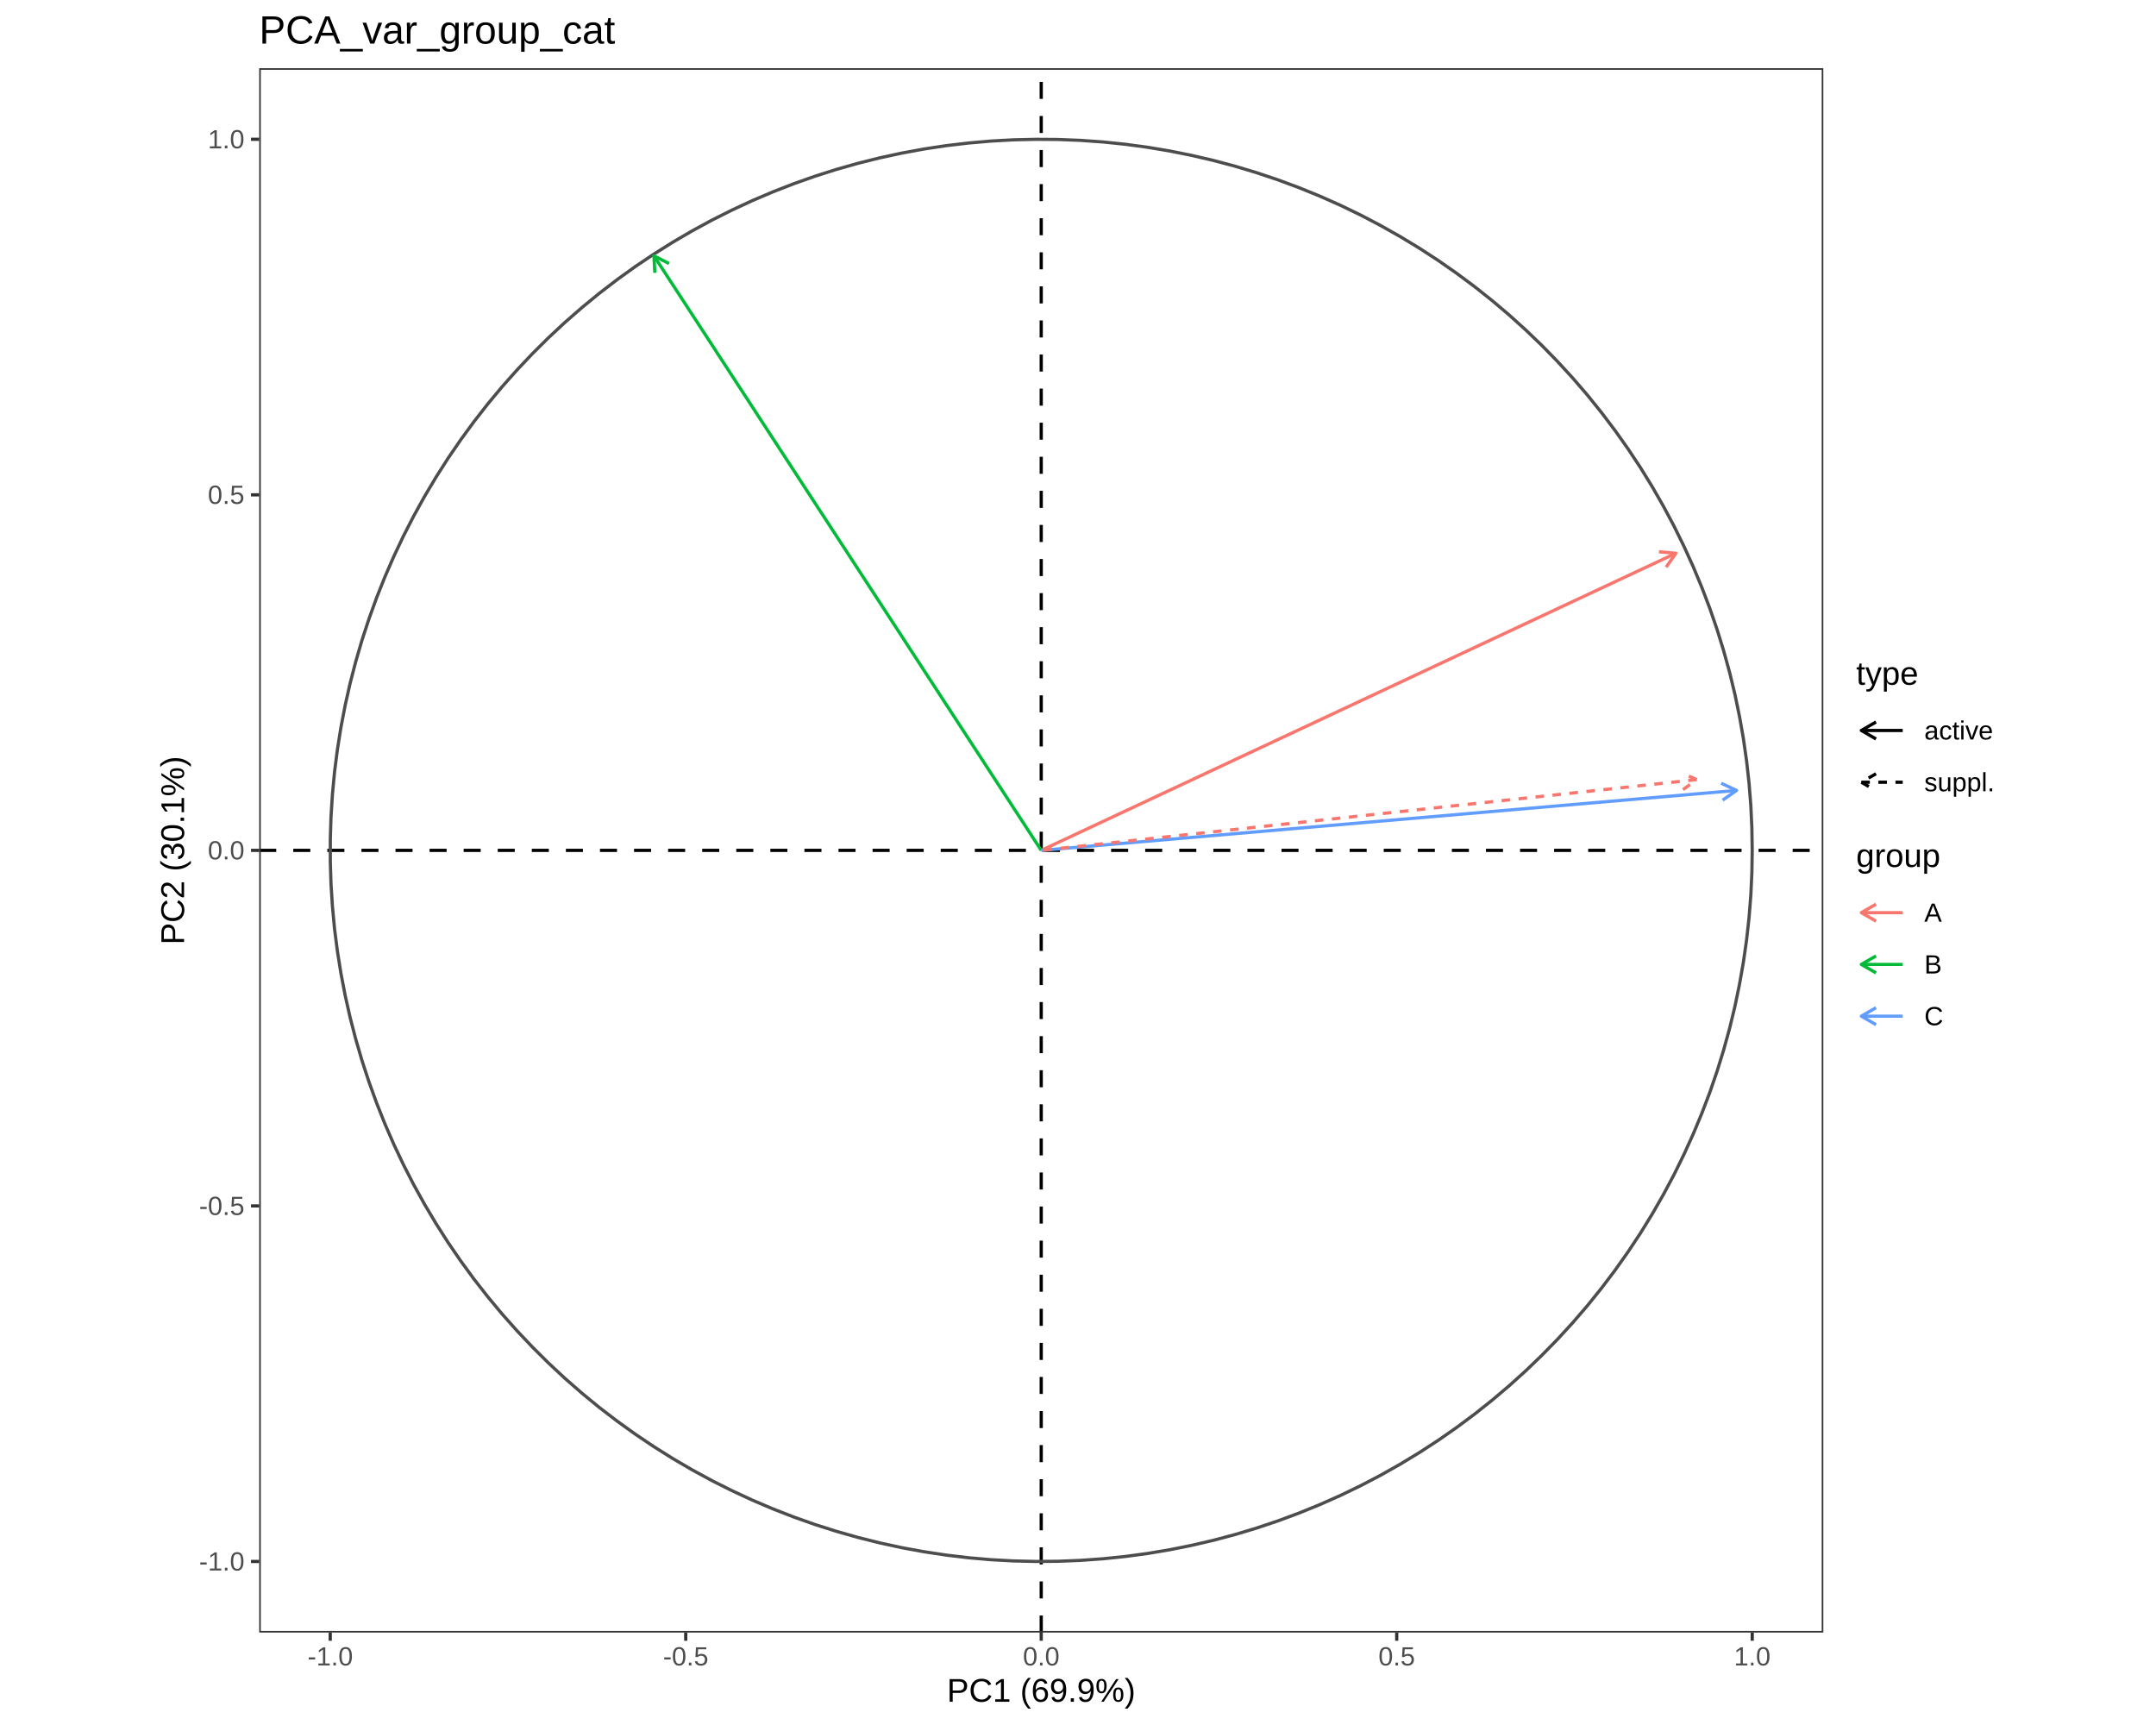
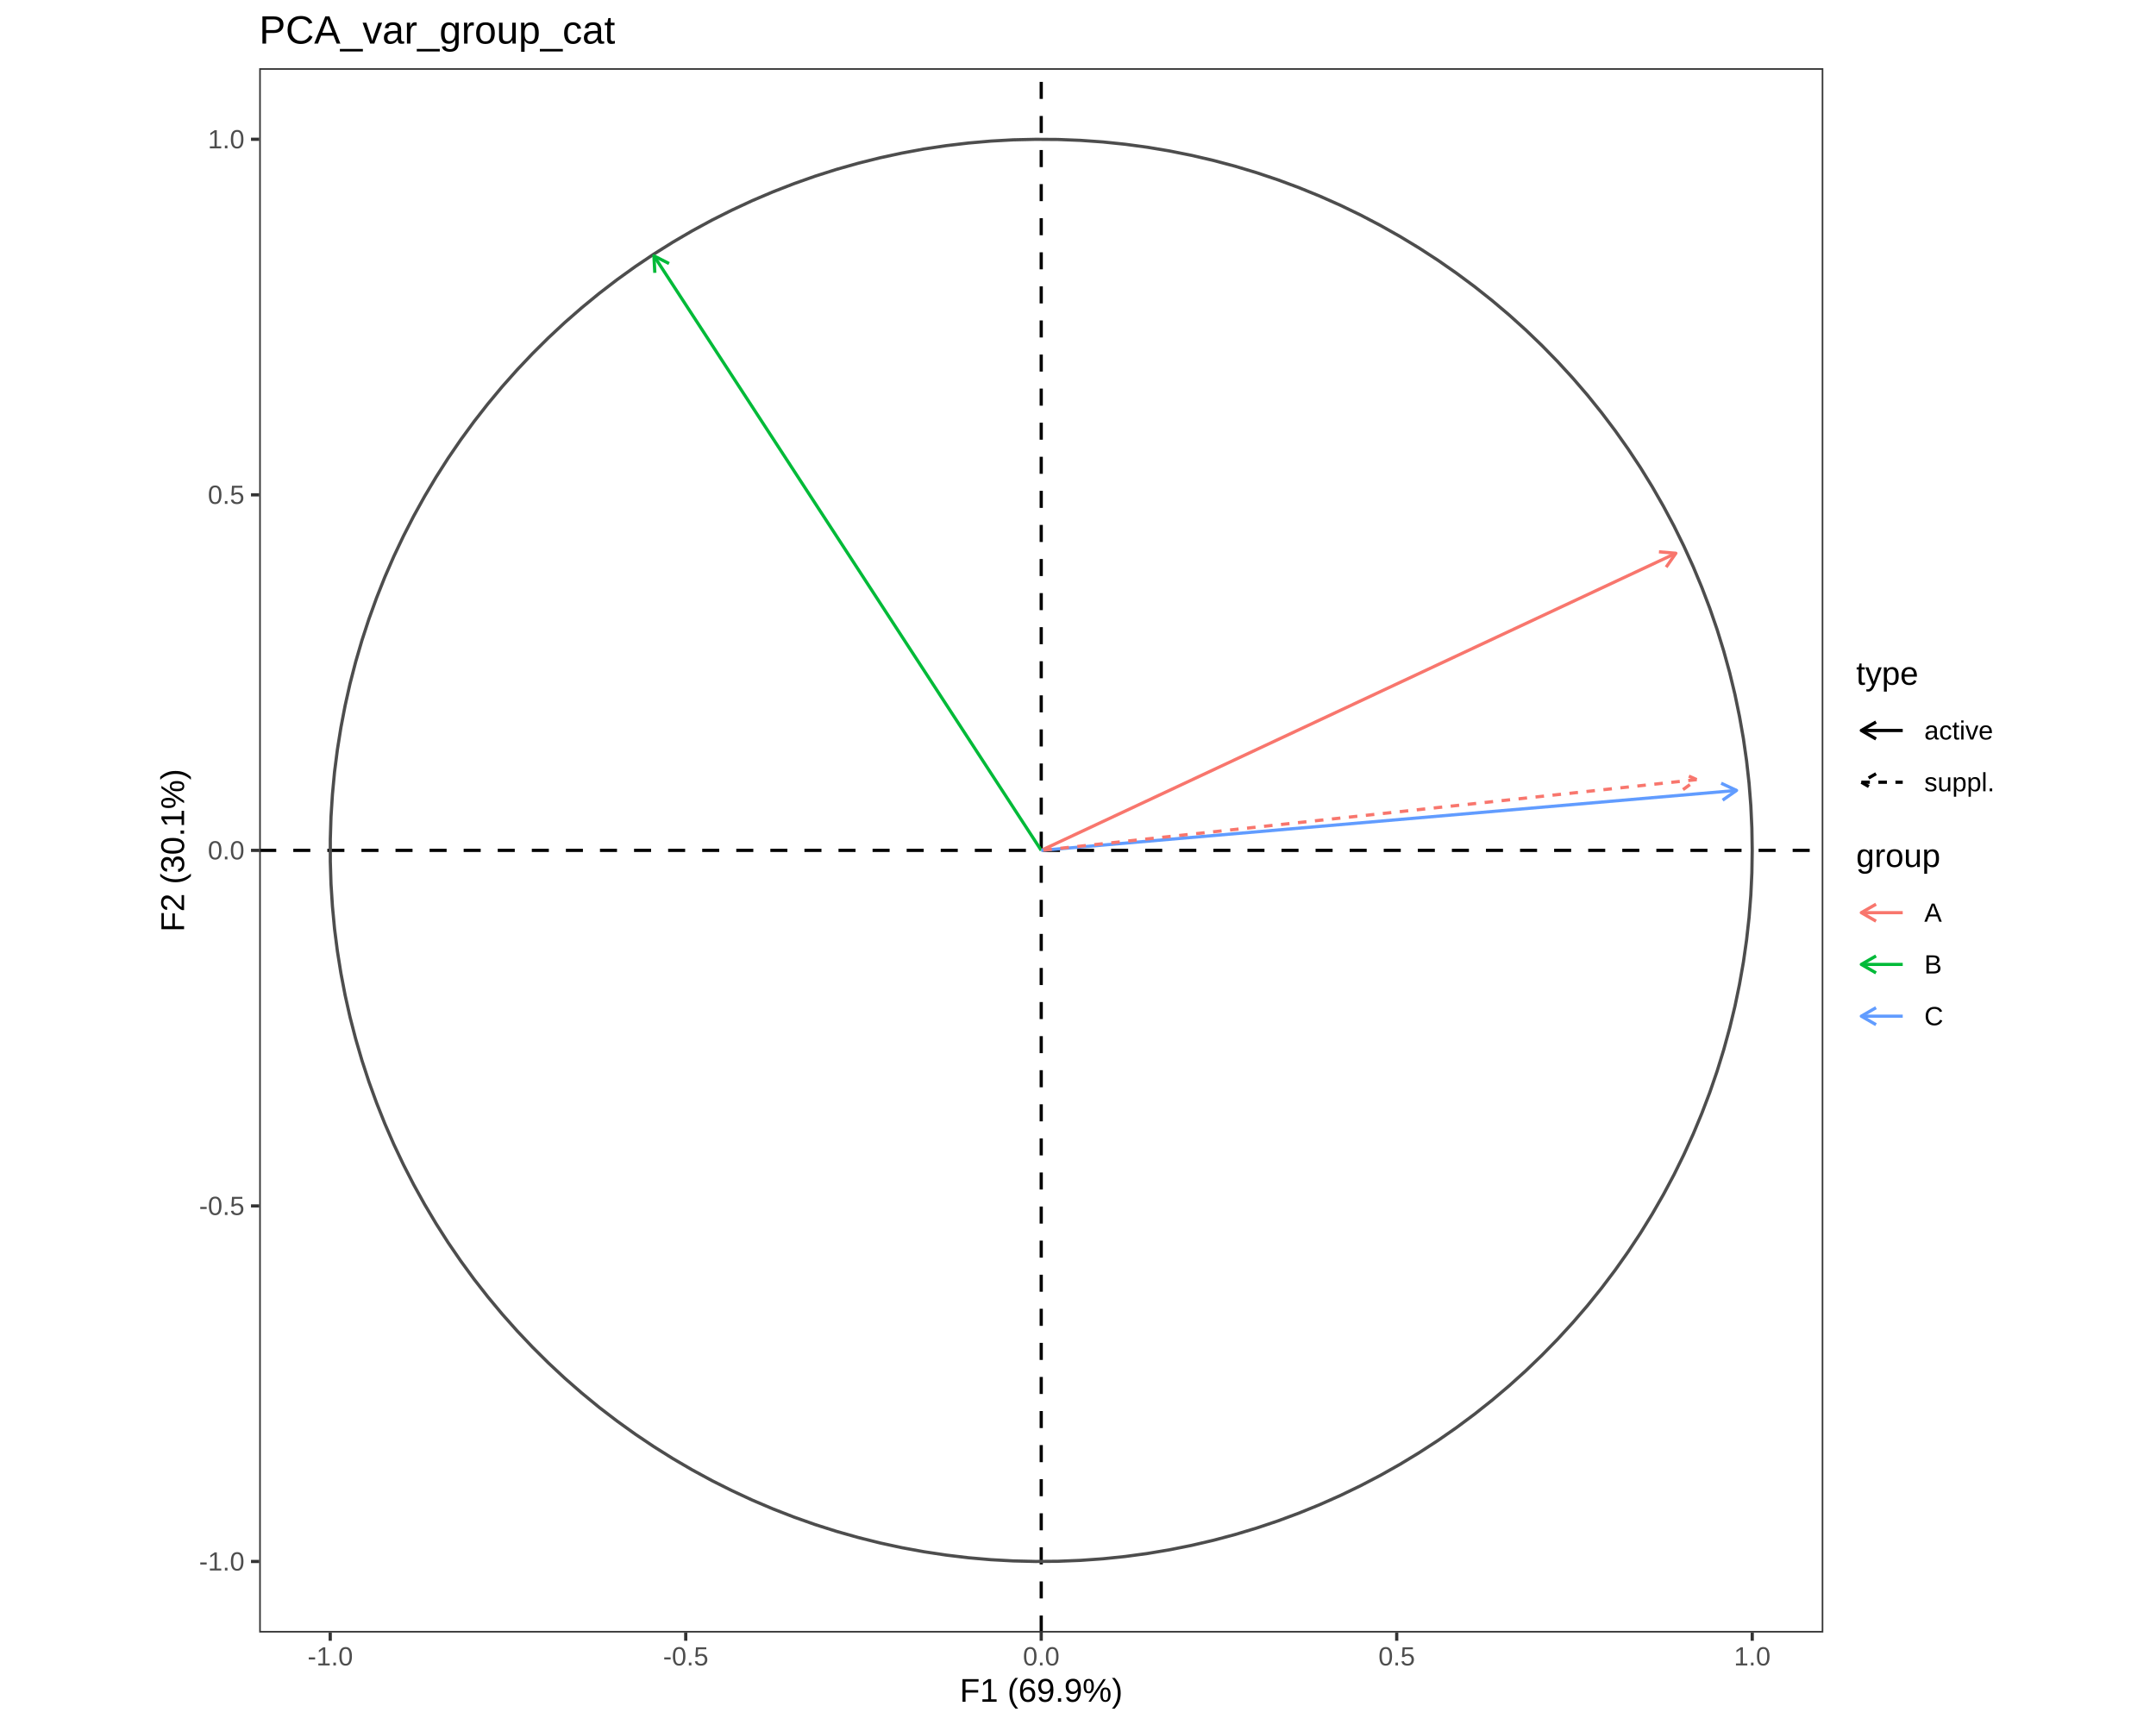
<svg xmlns="http://www.w3.org/2000/svg" viewBox="0 0 720.00 576.00">
  <defs>
    <style type="text/css">
    line, polyline, polygon, path, rect, circle {
      fill: none;
      stroke: #000000;
      stroke-linecap: round;
      stroke-linejoin: round;
      stroke-miterlimit: 10.00;
    }
  </style>
  </defs>
  <rect width="100%" height="100%" style="stroke: none; fill: #FFFFFF;" />
  <defs>
    <clipPath id="cpNDguNDN8NjcxLjU3fDU3Ni4wMHwwLjAw">
      <rect x="48.43" y="0.00" width="623.14" height="576.00" />
    </clipPath>
  </defs>
  <rect x="48.43" y="0.00" width="623.14" height="576.00" style="stroke-width: 1.07; stroke: #FFFFFF; fill: #FFFFFF;" clip-path="url(#cpNDguNDN8NjcxLjU3fDU3Ni4wMHwwLjAw)" />
  <defs>
    <clipPath id="cpMC4wMHw3MjAuMDB8NTc2LjAwfDAuMDA=">
      <rect x="0.00" y="0.00" width="720.00" height="576.00" />
    </clipPath>
  </defs>
  <defs>
    <clipPath id="cpODYuNTZ8NjA4LjkxfDU0NS4xM3wyMi43Nw==">
      <rect x="86.56" y="22.77" width="522.34" height="522.36" />
    </clipPath>
  </defs>
  <rect x="86.56" y="22.77" width="522.34" height="522.36" style="stroke-width: 1.07; stroke: none; fill: #FFFFFF;" clip-path="url(#cpODYuNTZ8NjA4LjkxfDU0NS4xM3wyMi43Nw==)" />
  <line x1="347.72" y1="545.13" x2="347.72" y2="22.77" style="stroke-width: 1.07; stroke-dasharray: 5.69,5.69; stroke-linecap: butt;" clip-path="url(#cpODYuNTZ8NjA4LjkxfDU0NS4xM3wyMi43Nw==)" />
  <line x1="86.56" y1="283.95" x2="608.91" y2="283.95" style="stroke-width: 1.07; stroke-dasharray: 5.69,5.69; stroke-linecap: butt;" clip-path="url(#cpODYuNTZ8NjA4LjkxfDU0NS4xM3wyMi43Nw==)" />
  <polyline points="585.16,283.95 585.04,276.46 584.69,268.97 584.10,261.49 583.27,254.04 582.21,246.62 580.91,239.24 579.39,231.90 577.63,224.61 575.64,217.38 573.43,210.22 570.99,203.13 568.32,196.12 565.44,189.20 562.34,182.38 559.03,175.65 555.50,169.04 551.77,162.53 547.84,156.15 543.70,149.90 539.37,143.78 534.85,137.80 530.15,131.96 525.26,126.28 520.19,120.76 514.95,115.39 509.55,110.20 503.98,105.17 498.26,100.33 492.39,95.67 486.37,91.20 480.22,86.92 473.93,82.83 467.52,78.95 460.99,75.27 454.35,71.79 447.60,68.53 440.75,65.49 433.80,62.66 426.77,60.05 419.67,57.67 412.49,55.51 405.24,53.58 397.94,51.88 390.59,50.41 383.20,49.17 375.77,48.17 368.31,47.40 360.83,46.87 353.34,46.57 345.85,46.52 338.35,46.69 330.87,47.11 323.40,47.76 315.95,48.64 308.54,49.76 301.17,51.12 293.84,52.70 286.57,54.52 279.35,56.56 272.21,58.83 265.14,61.33 258.15,64.05 251.26,66.98 244.46,70.14 237.76,73.50 231.17,77.08 224.70,80.86 218.35,84.85 212.13,89.03 206.04,93.41 200.09,97.98 194.30,102.73 188.65,107.66 183.17,112.77 177.85,118.05 172.69,123.50 167.71,129.10 162.92,134.86 158.30,140.77 153.88,146.82 149.64,153.01 145.61,159.33 141.78,165.77 138.15,172.33 134.73,179.00 131.52,185.78 128.53,192.65 125.76,199.62 123.21,206.67 120.88,213.79 118.78,220.99 116.90,228.25 115.26,235.56 113.85,242.92 112.67,250.33 111.72,257.76 111.02,265.23 110.54,272.71 110.31,280.20 110.31,287.70 110.54,295.19 111.02,302.67 111.72,310.14 112.67,317.57 113.85,324.98 115.26,332.34 116.90,339.65 118.78,346.91 120.88,354.11 123.21,361.24 125.76,368.28 128.53,375.25 131.52,382.12 134.73,388.90 138.15,395.57 141.78,402.13 145.61,408.57 149.64,414.89 153.88,421.08 158.30,427.13 162.92,433.04 167.71,438.80 172.69,444.40 177.85,449.85 183.17,455.13 188.65,460.24 194.30,465.17 200.09,469.93 206.04,474.49 212.13,478.87 218.35,483.05 224.70,487.04 231.17,490.82 237.76,494.40 244.46,497.76 251.26,500.92 258.15,503.85 265.14,506.57 272.21,509.07 279.35,511.34 286.57,513.38 293.84,515.20 301.17,516.79 308.54,518.14 315.95,519.26 323.40,520.15 330.87,520.80 338.35,521.21 345.85,521.39 353.34,521.33 360.83,521.03 368.31,520.50 375.77,519.73 383.20,518.73 390.59,517.49 397.94,516.02 405.24,514.32 412.49,512.39 419.67,510.23 426.77,507.85 433.80,505.24 440.75,502.41 447.60,499.37 454.35,496.11 460.99,492.64 467.52,488.96 473.93,485.07 480.22,480.99 486.37,476.71 492.39,472.23 498.26,467.57 503.98,462.73 509.55,457.71 514.95,452.51 520.19,447.15 525.26,441.62 530.15,435.94 534.85,430.10 539.37,424.12 543.70,418.00 547.84,411.75 551.77,405.37 555.50,398.87 559.03,392.25 562.34,385.52 565.44,378.70 568.32,371.78 570.99,364.77 573.43,357.68 575.64,350.52 577.63,343.29 579.39,336.00 580.91,328.66 582.21,321.28 583.27,313.86 584.10,306.41 584.69,298.93 585.04,291.45 585.16,283.95 " style="stroke-width: 1.07; stroke: #4D4D4D; stroke-linecap: butt;" clip-path="url(#cpODYuNTZ8NjA4LjkxfDU0NS4xM3wyMi43Nw==)" />
  <line x1="559.66" y1="184.74" x2="347.72" y2="283.95" style="stroke-width: 1.07; stroke: #F8766D; stroke-linecap: butt;" clip-path="url(#cpODYuNTZ8NjA4LjkxfDU0NS4xM3wyMi43Nw==)" />
  <polyline points="556.41,189.38 559.66,184.74 554.01,184.25 " style="stroke-width: 1.07; stroke: #F8766D; stroke-linecap: butt;" clip-path="url(#cpODYuNTZ8NjA4LjkxfDU0NS4xM3wyMi43Nw==)" />
  <line x1="218.38" y1="85.43" x2="347.72" y2="283.95" style="stroke-width: 1.07; stroke: #00BA38; stroke-linecap: butt;" clip-path="url(#cpODYuNTZ8NjA4LjkxfDU0NS4xM3wyMi43Nw==)" />
  <polyline points="223.43,88.00 218.38,85.43 218.68,91.10 " style="stroke-width: 1.07; stroke: #00BA38; stroke-linecap: butt;" clip-path="url(#cpODYuNTZ8NjA4LjkxfDU0NS4xM3wyMi43Nw==)" />
  <line x1="579.93" y1="263.93" x2="347.72" y2="283.95" style="stroke-width: 1.07; stroke: #619CFF; stroke-linecap: butt;" clip-path="url(#cpODYuNTZ8NjA4LjkxfDU0NS4xM3wyMi43Nw==)" />
  <polyline points="575.28,267.18 579.93,263.93 574.79,261.53 " style="stroke-width: 1.07; stroke: #619CFF; stroke-linecap: butt;" clip-path="url(#cpODYuNTZ8NjA4LjkxfDU0NS4xM3wyMi43Nw==)" />
  <line x1="566.63" y1="260.32" x2="347.72" y2="283.95" style="stroke-width: 1.07; stroke: #F8766D; stroke-dasharray: 2.85,2.85; stroke-linecap: butt;" clip-path="url(#cpODYuNTZ8NjA4LjkxfDU0NS4xM3wyMi43Nw==)" />
  <polyline points="562.05,263.66 566.63,260.32 561.44,258.03 " style="stroke-width: 1.07; stroke: #F8766D; stroke-dasharray: 2.85,2.85; stroke-linecap: butt;" clip-path="url(#cpODYuNTZ8NjA4LjkxfDU0NS4xM3wyMi43Nw==)" />
  <rect x="86.56" y="22.77" width="522.34" height="522.36" style="stroke-width: 1.07; stroke: #333333;" clip-path="url(#cpODYuNTZ8NjA4LjkxfDU0NS4xM3wyMi43Nw==)" />
  <defs>
    <clipPath id="cpMC4wMHw3MjAuMDB8NTc2LjAwfDAuMDA=">
      <rect x="0.00" y="0.00" width="720.00" height="576.00" />
    </clipPath>
  </defs>
  <g clip-path="url(#cpMC4wMHw3MjAuMDB8NTc2LjAwfDAuMDA=)">
    <text x="66.49" y="524.42" style="font-size: 8.80px; fill: #4D4D4D; font-family: Liberation Sans;" textLength="15.14px" lengthAdjust="spacingAndGlyphs">-1.0</text>
  </g>
  <g clip-path="url(#cpMC4wMHw3MjAuMDB8NTc2LjAwfDAuMDA=)">
    <text x="66.49" y="405.70" style="font-size: 8.80px; fill: #4D4D4D; font-family: Liberation Sans;" textLength="15.14px" lengthAdjust="spacingAndGlyphs">-0.5</text>
  </g>
  <g clip-path="url(#cpMC4wMHw3MjAuMDB8NTc2LjAwfDAuMDA=)">
    <text x="69.41" y="286.97" style="font-size: 8.80px; fill: #4D4D4D; font-family: Liberation Sans;" textLength="12.22px" lengthAdjust="spacingAndGlyphs">0.0</text>
  </g>
  <g clip-path="url(#cpMC4wMHw3MjAuMDB8NTc2LjAwfDAuMDA=)">
    <text x="69.41" y="168.25" style="font-size: 8.80px; fill: #4D4D4D; font-family: Liberation Sans;" textLength="12.22px" lengthAdjust="spacingAndGlyphs">0.5</text>
  </g>
  <g clip-path="url(#cpMC4wMHw3MjAuMDB8NTc2LjAwfDAuMDA=)">
    <text x="69.41" y="49.53" style="font-size: 8.80px; fill: #4D4D4D; font-family: Liberation Sans;" textLength="12.22px" lengthAdjust="spacingAndGlyphs">1.0</text>
  </g>
  <polyline points="83.82,521.39 86.56,521.39 " style="stroke-width: 1.07; stroke: #333333; stroke-linecap: butt;" clip-path="url(#cpMC4wMHw3MjAuMDB8NTc2LjAwfDAuMDA=)" />
  <polyline points="83.82,402.67 86.56,402.67 " style="stroke-width: 1.07; stroke: #333333; stroke-linecap: butt;" clip-path="url(#cpMC4wMHw3MjAuMDB8NTc2LjAwfDAuMDA=)" />
  <polyline points="83.82,283.95 86.56,283.95 " style="stroke-width: 1.07; stroke: #333333; stroke-linecap: butt;" clip-path="url(#cpMC4wMHw3MjAuMDB8NTc2LjAwfDAuMDA=)" />
  <polyline points="83.82,165.23 86.56,165.23 " style="stroke-width: 1.07; stroke: #333333; stroke-linecap: butt;" clip-path="url(#cpMC4wMHw3MjAuMDB8NTc2LjAwfDAuMDA=)" />
  <polyline points="83.82,46.51 86.56,46.51 " style="stroke-width: 1.07; stroke: #333333; stroke-linecap: butt;" clip-path="url(#cpMC4wMHw3MjAuMDB8NTc2LjAwfDAuMDA=)" />
  <polyline points="110.28,547.87 110.28,545.13 " style="stroke-width: 1.07; stroke: #333333; stroke-linecap: butt;" clip-path="url(#cpMC4wMHw3MjAuMDB8NTc2LjAwfDAuMDA=)" />
  <polyline points="229.00,547.87 229.00,545.13 " style="stroke-width: 1.07; stroke: #333333; stroke-linecap: butt;" clip-path="url(#cpMC4wMHw3MjAuMDB8NTc2LjAwfDAuMDA=)" />
  <polyline points="347.72,547.87 347.72,545.13 " style="stroke-width: 1.07; stroke: #333333; stroke-linecap: butt;" clip-path="url(#cpMC4wMHw3MjAuMDB8NTc2LjAwfDAuMDA=)" />
  <polyline points="466.44,547.87 466.44,545.13 " style="stroke-width: 1.07; stroke: #333333; stroke-linecap: butt;" clip-path="url(#cpMC4wMHw3MjAuMDB8NTc2LjAwfDAuMDA=)" />
  <polyline points="585.16,547.87 585.16,545.13 " style="stroke-width: 1.07; stroke: #333333; stroke-linecap: butt;" clip-path="url(#cpMC4wMHw3MjAuMDB8NTc2LjAwfDAuMDA=)" />
  <g clip-path="url(#cpMC4wMHw3MjAuMDB8NTc2LjAwfDAuMDA=)">
    <text x="102.71" y="556.11" style="font-size: 8.80px; fill: #4D4D4D; font-family: Liberation Sans;" textLength="15.14px" lengthAdjust="spacingAndGlyphs">-1.0</text>
  </g>
  <g clip-path="url(#cpMC4wMHw3MjAuMDB8NTc2LjAwfDAuMDA=)">
    <text x="221.43" y="556.11" style="font-size: 8.80px; fill: #4D4D4D; font-family: Liberation Sans;" textLength="15.14px" lengthAdjust="spacingAndGlyphs">-0.5</text>
  </g>
  <g clip-path="url(#cpMC4wMHw3MjAuMDB8NTc2LjAwfDAuMDA=)">
    <text x="341.61" y="556.11" style="font-size: 8.80px; fill: #4D4D4D; font-family: Liberation Sans;" textLength="12.22px" lengthAdjust="spacingAndGlyphs">0.0</text>
  </g>
  <g clip-path="url(#cpMC4wMHw3MjAuMDB8NTc2LjAwfDAuMDA=)">
    <text x="460.33" y="556.11" style="font-size: 8.80px; fill: #4D4D4D; font-family: Liberation Sans;" textLength="12.22px" lengthAdjust="spacingAndGlyphs">0.5</text>
  </g>
  <g clip-path="url(#cpMC4wMHw3MjAuMDB8NTc2LjAwfDAuMDA=)">
    <text x="579.05" y="556.11" style="font-size: 8.80px; fill: #4D4D4D; font-family: Liberation Sans;" textLength="12.22px" lengthAdjust="spacingAndGlyphs">1.0</text>
  </g>
  <g clip-path="url(#cpMC4wMHw3MjAuMDB8NTc2LjAwfDAuMDA=)">
-     <text x="316.23" y="568.24" style="font-size: 11.00px; font-family: Liberation Sans;" textLength="63.00px" lengthAdjust="spacingAndGlyphs">PC1 (69.9%)</text>
+     <text x="320.52" y="568.24" style="font-size: 11.00px; font-family: Liberation Sans;" textLength="54.44px" lengthAdjust="spacingAndGlyphs">F1 (69.9%)</text>
  </g>
  <g clip-path="url(#cpMC4wMHw3MjAuMDB8NTc2LjAwfDAuMDA=)">
-     <text transform="translate(61.47,315.45) rotate(-90)" style="font-size: 11.00px; font-family: Liberation Sans;" textLength="63.00px" lengthAdjust="spacingAndGlyphs">PC2 (30.1%)</text>
+     <text transform="translate(61.47,311.17) rotate(-90)" style="font-size: 11.00px; font-family: Liberation Sans;" textLength="54.44px" lengthAdjust="spacingAndGlyphs">F2 (30.1%)</text>
  </g>
  <rect x="619.86" y="219.95" width="46.23" height="49.88" style="stroke-width: 1.07; stroke: none; fill: #FFFFFF;" clip-path="url(#cpMC4wMHw3MjAuMDB8NTc2LjAwfDAuMDA=)" />
  <g clip-path="url(#cpMC4wMHw3MjAuMDB8NTc2LjAwfDAuMDA=)">
    <text x="619.86" y="228.65" style="font-size: 11.00px; font-family: Liberation Sans;" textLength="20.81px" lengthAdjust="spacingAndGlyphs">type</text>
  </g>
  <rect x="619.86" y="235.27" width="17.28" height="17.28" style="stroke-width: 1.07; stroke: none; fill: #FFFFFF;" clip-path="url(#cpMC4wMHw3MjAuMDB8NTc2LjAwfDAuMDA=)" />
  <line x1="621.59" y1="243.91" x2="635.42" y2="243.91" style="stroke-width: 1.07; stroke-linecap: butt;" clip-path="url(#cpMC4wMHw3MjAuMDB8NTc2LjAwfDAuMDA=)" />
  <polyline points="626.50,241.08 621.59,243.91 626.50,246.75 " style="stroke-width: 1.07; stroke-linecap: butt;" clip-path="url(#cpMC4wMHw3MjAuMDB8NTc2LjAwfDAuMDA=)" />
  <rect x="619.86" y="252.55" width="17.28" height="17.28" style="stroke-width: 1.07; stroke: none; fill: #FFFFFF;" clip-path="url(#cpMC4wMHw3MjAuMDB8NTc2LjAwfDAuMDA=)" />
  <line x1="621.59" y1="261.19" x2="635.42" y2="261.19" style="stroke-width: 1.07; stroke-dasharray: 2.85,2.85; stroke-linecap: butt;" clip-path="url(#cpMC4wMHw3MjAuMDB8NTc2LjAwfDAuMDA=)" />
  <polyline points="626.50,258.36 621.59,261.19 626.50,264.03 " style="stroke-width: 1.07; stroke-dasharray: 2.85,2.85; stroke-linecap: butt;" clip-path="url(#cpMC4wMHw3MjAuMDB8NTc2LjAwfDAuMDA=)" />
  <g clip-path="url(#cpMC4wMHw3MjAuMDB8NTc2LjAwfDAuMDA=)">
    <text x="642.62" y="246.93" style="font-size: 8.80px; font-family: Liberation Sans;" textLength="22.98px" lengthAdjust="spacingAndGlyphs">active</text>
  </g>
  <g clip-path="url(#cpMC4wMHw3MjAuMDB8NTc2LjAwfDAuMDA=)">
    <text x="642.62" y="264.21" style="font-size: 8.80px; font-family: Liberation Sans;" textLength="23.47px" lengthAdjust="spacingAndGlyphs">suppl.</text>
  </g>
  <rect x="619.86" y="280.79" width="29.12" height="67.16" style="stroke-width: 1.07; stroke: none; fill: #FFFFFF;" clip-path="url(#cpMC4wMHw3MjAuMDB8NTc2LjAwfDAuMDA=)" />
  <g clip-path="url(#cpMC4wMHw3MjAuMDB8NTc2LjAwfDAuMDA=)">
    <text x="619.86" y="289.49" style="font-size: 11.00px; font-family: Liberation Sans;" textLength="28.16px" lengthAdjust="spacingAndGlyphs">group</text>
  </g>
  <rect x="619.86" y="296.11" width="17.28" height="17.28" style="stroke-width: 1.07; stroke: none; fill: #FFFFFF;" clip-path="url(#cpMC4wMHw3MjAuMDB8NTc2LjAwfDAuMDA=)" />
  <line x1="621.59" y1="304.75" x2="635.42" y2="304.75" style="stroke-width: 1.07; stroke: #F8766D; stroke-linecap: butt;" clip-path="url(#cpMC4wMHw3MjAuMDB8NTc2LjAwfDAuMDA=)" />
  <polyline points="626.50,301.92 621.59,304.75 626.50,307.59 " style="stroke-width: 1.07; stroke: #F8766D; stroke-linecap: butt;" clip-path="url(#cpMC4wMHw3MjAuMDB8NTc2LjAwfDAuMDA=)" />
  <rect x="619.86" y="313.39" width="17.28" height="17.28" style="stroke-width: 1.07; stroke: none; fill: #FFFFFF;" clip-path="url(#cpMC4wMHw3MjAuMDB8NTc2LjAwfDAuMDA=)" />
  <line x1="621.59" y1="322.03" x2="635.42" y2="322.03" style="stroke-width: 1.07; stroke: #00BA38; stroke-linecap: butt;" clip-path="url(#cpMC4wMHw3MjAuMDB8NTc2LjAwfDAuMDA=)" />
  <polyline points="626.50,319.20 621.59,322.03 626.50,324.87 " style="stroke-width: 1.07; stroke: #00BA38; stroke-linecap: butt;" clip-path="url(#cpMC4wMHw3MjAuMDB8NTc2LjAwfDAuMDA=)" />
  <rect x="619.86" y="330.67" width="17.28" height="17.28" style="stroke-width: 1.07; stroke: none; fill: #FFFFFF;" clip-path="url(#cpMC4wMHw3MjAuMDB8NTc2LjAwfDAuMDA=)" />
  <line x1="621.59" y1="339.31" x2="635.42" y2="339.31" style="stroke-width: 1.07; stroke: #619CFF; stroke-linecap: butt;" clip-path="url(#cpMC4wMHw3MjAuMDB8NTc2LjAwfDAuMDA=)" />
  <polyline points="626.50,336.48 621.59,339.31 626.50,342.15 " style="stroke-width: 1.07; stroke: #619CFF; stroke-linecap: butt;" clip-path="url(#cpMC4wMHw3MjAuMDB8NTc2LjAwfDAuMDA=)" />
  <g clip-path="url(#cpMC4wMHw3MjAuMDB8NTc2LjAwfDAuMDA=)">
    <text x="642.62" y="307.78" style="font-size: 8.80px; font-family: Liberation Sans;" textLength="5.88px" lengthAdjust="spacingAndGlyphs">A</text>
  </g>
  <g clip-path="url(#cpMC4wMHw3MjAuMDB8NTc2LjAwfDAuMDA=)">
    <text x="642.62" y="325.06" style="font-size: 8.80px; font-family: Liberation Sans;" textLength="5.88px" lengthAdjust="spacingAndGlyphs">B</text>
  </g>
  <g clip-path="url(#cpMC4wMHw3MjAuMDB8NTc2LjAwfDAuMDA=)">
    <text x="642.62" y="342.34" style="font-size: 8.80px; font-family: Liberation Sans;" textLength="6.36px" lengthAdjust="spacingAndGlyphs">C</text>
  </g>
  <g clip-path="url(#cpMC4wMHw3MjAuMDB8NTc2LjAwfDAuMDA=)">
    <text x="86.56" y="14.56" style="font-size: 13.20px; font-family: Liberation Sans;" textLength="118.70px" lengthAdjust="spacingAndGlyphs">PCA_var_group_cat</text>
  </g>
</svg>
